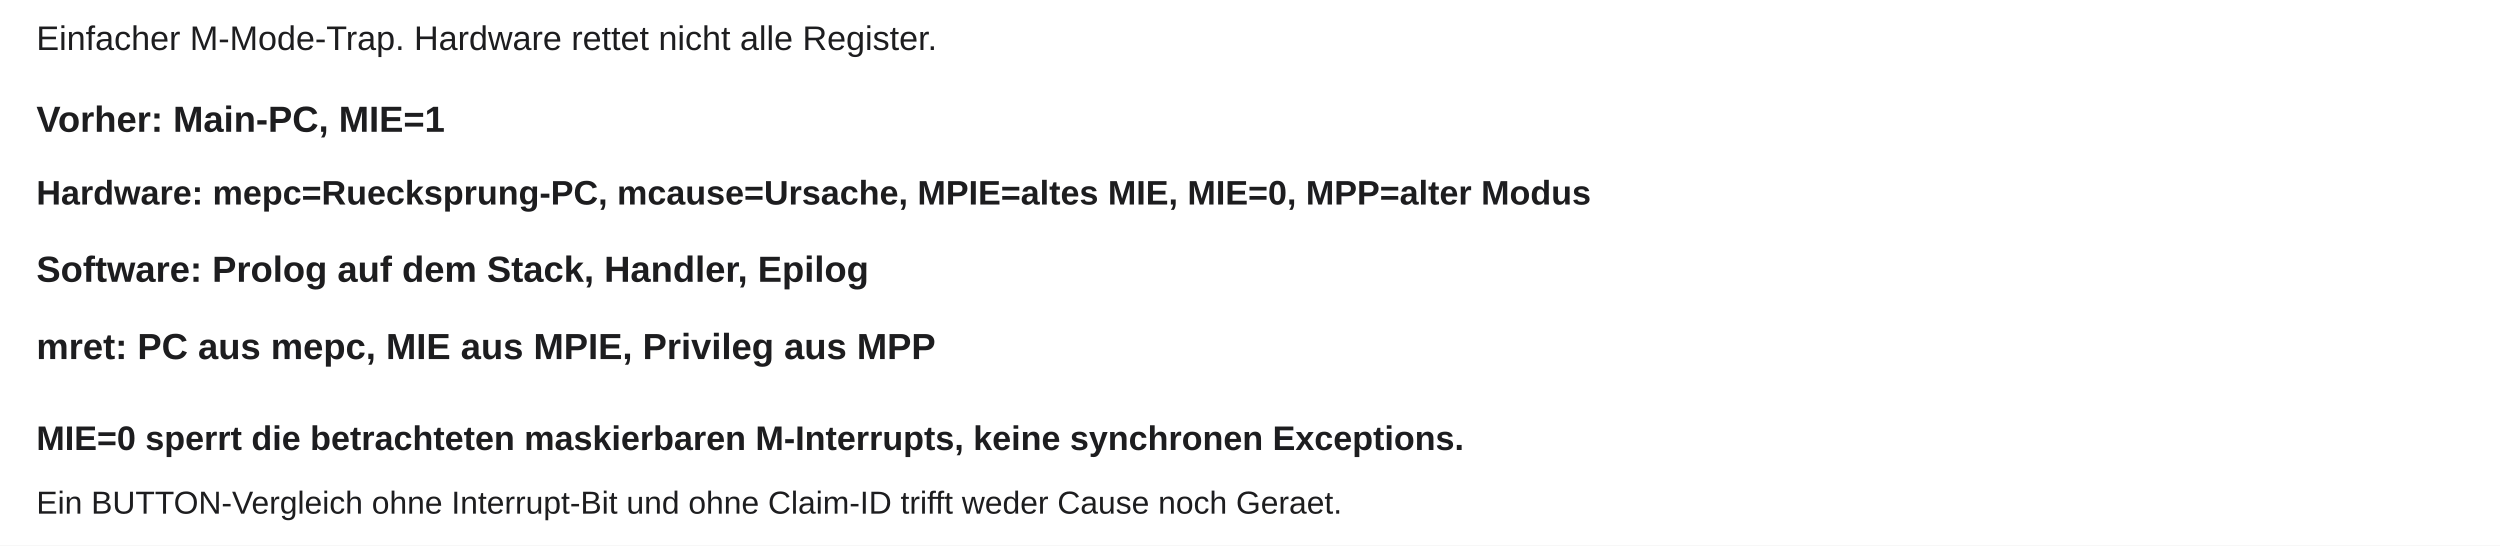
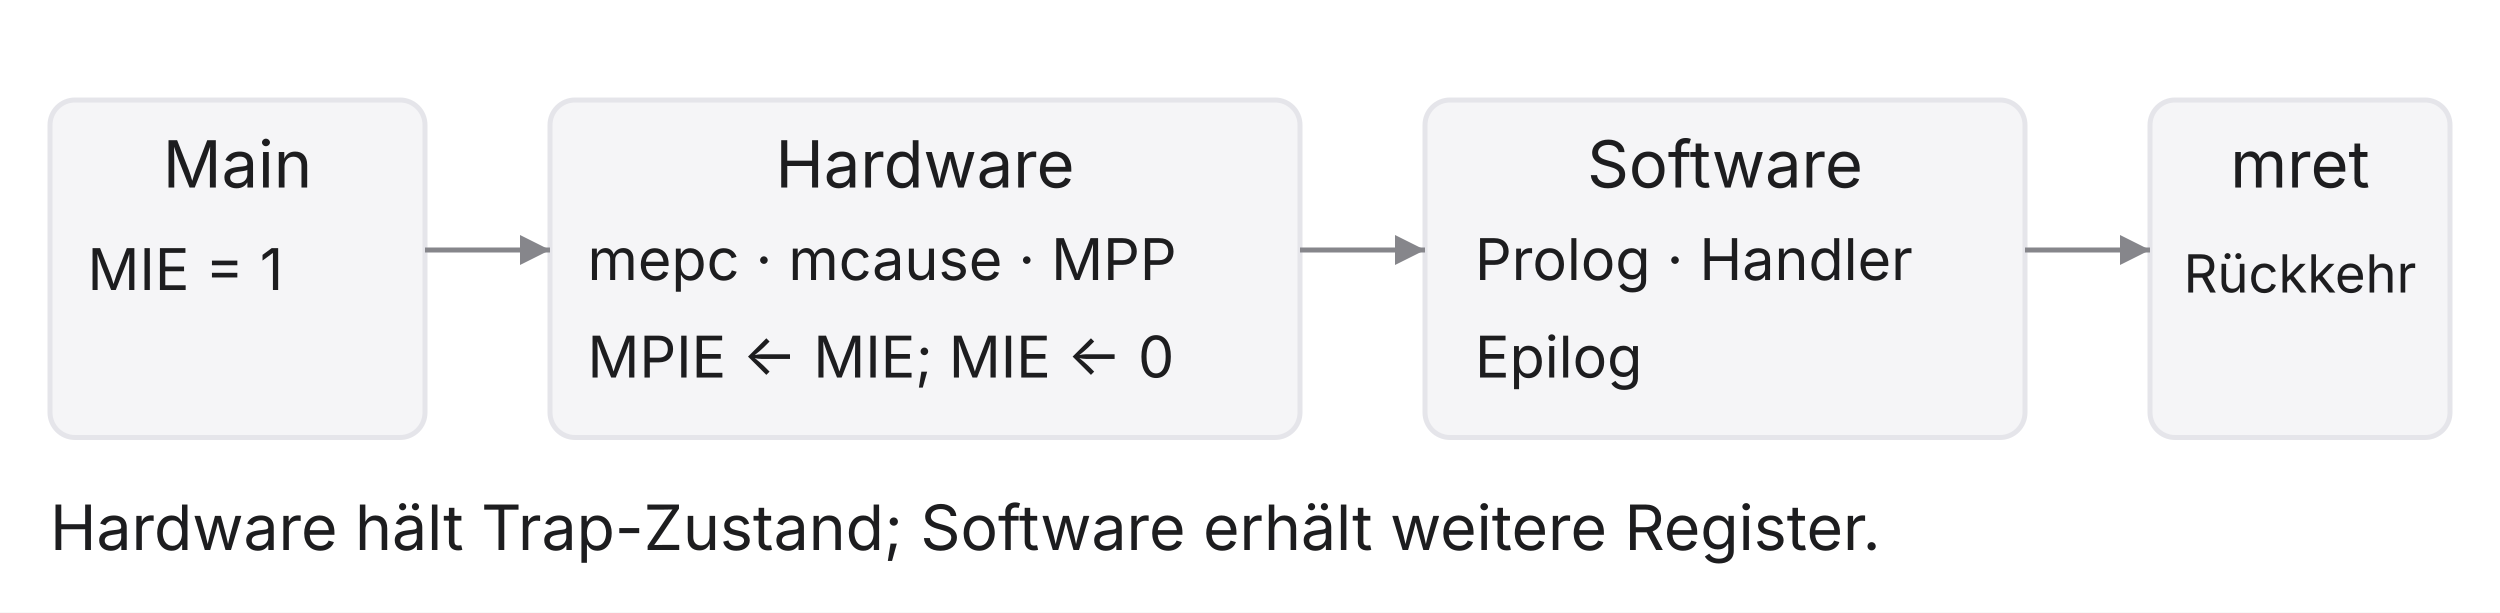
- <svg xmlns="http://www.w3.org/2000/svg" viewBox="0 0 1100 240" width="1100" height="240">
-   <rect width="1100" height="240" fill="#fff" />
-   <style>text{font-family:Arial,Helvetica,sans-serif;fill:#1D1D1F}</style>
-   <text x="16" y="22" font-size="15" font-weight="400" fill="#5F6368" text-anchor="start">Einfacher M-Mode-Trap. Hardware rettet nicht alle Register.</text>
-   <text x="16" y="58" font-size="16" font-weight="600" fill="#1D1D1F" text-anchor="start">Vorher: Main-PC, MIE=1</text>
-   <text x="16" y="90" font-size="15" font-weight="600" fill="#1D1D1F" text-anchor="start">Hardware: mepc=Ruecksprung-PC, mcause=Ursache, MPIE=altes MIE, MIE=0, MPP=alter Modus</text>
-   <text x="16" y="124" font-size="16" font-weight="600" fill="#1B5E20" text-anchor="start">Software: Prolog auf dem Stack, Handler, Epilog</text>
-   <text x="16" y="158" font-size="16" font-weight="600" fill="#6A1B9A" text-anchor="start">mret: PC aus mepc, MIE aus MPIE, Privileg aus MPP</text>
-   <text x="16" y="198" font-size="15" font-weight="600" fill="#1D1D1F" text-anchor="start">MIE=0 sperrt die betrachteten maskierbaren M-Interrupts, keine synchronen Exceptions.</text>
-   <text x="16" y="226" font-size="14" font-weight="400" fill="#5F6368" text-anchor="start">Ein BUTTON-Vergleich ohne Interrupt-Bit und ohne Claim-ID trifft weder Cause noch Geraet.</text>
+ <svg xmlns="http://www.w3.org/2000/svg" width="1000" height="245" viewBox="0 0 1000 245" role="img">
+   <style>text{font-family:Inter,Arial,sans-serif;font-weight:400}</style>
+   <rect width="1000" height="245" fill="#FFFFFF" />
+   <defs>
+     <marker id="arrow" markerWidth="8" markerHeight="8" refX="6" refY="3" orient="auto">
+       <path d="M0,0 L6,3 L0,6 Z" fill="#86868B" />
+     </marker>
+   </defs>
+   <rect x="20" y="40" width="150" height="135" rx="10" fill="#F5F5F7" stroke="#E5E5EA" stroke-width="2" />
+   <text x="95.0" y="75" font-size="26" text-anchor="middle" fill="#1D1D1F">Main</text>
+   <rect x="220" y="40" width="300" height="135" rx="10" fill="#F5F5F7" stroke="#E5E5EA" stroke-width="2" />
+   <text x="370.0" y="75" font-size="26" text-anchor="middle" fill="#1D1D1F">Hardware</text>
+   <rect x="570" y="40" width="240" height="135" rx="10" fill="#F5F5F7" stroke="#E5E5EA" stroke-width="2" />
+   <text x="690.0" y="75" font-size="26" text-anchor="middle" fill="#1D1D1F">Software</text>
+   <rect x="860" y="40" width="120" height="135" rx="10" fill="#F5F5F7" stroke="#E5E5EA" stroke-width="2" />
+   <text x="920.0" y="75" font-size="26" text-anchor="middle" fill="#1D1D1F">mret</text>
+   <text x="35" y="116" font-size="23" text-anchor="start" fill="#1D1D1F">MIE = 1</text>
+   <text x="235" y="112" font-size="23" text-anchor="start" fill="#1D1D1F">mepc · mcause · MPP</text>
+   <text x="235" y="151" font-size="23" text-anchor="start" fill="#1D1D1F">MPIE ← MIE; MIE ← 0</text>
+   <text x="590" y="112" font-size="23" text-anchor="start" fill="#1D1D1F">Prolog · Handler</text>
+   <text x="590" y="151" font-size="23" text-anchor="start" fill="#1D1D1F">Epilog</text>
+   <text x="920" y="117" font-size="21" text-anchor="middle" fill="#1D1D1F">Rückkehr</text>
+   <path d="M170,100 H220 V100" fill="none" stroke="#86868B" stroke-width="2" marker-end="url(#arrow)" />
+   <path d="M520,100 H570 V100" fill="none" stroke="#86868B" stroke-width="2" marker-end="url(#arrow)" />
+   <path d="M810,100 H860 V100" fill="none" stroke="#86868B" stroke-width="2" marker-end="url(#arrow)" />
+   <text x="20" y="220" font-size="25" text-anchor="start" fill="#1D1D1F">Hardware hält Trap-Zustand; Software erhält weitere Register.</text>
</svg>
